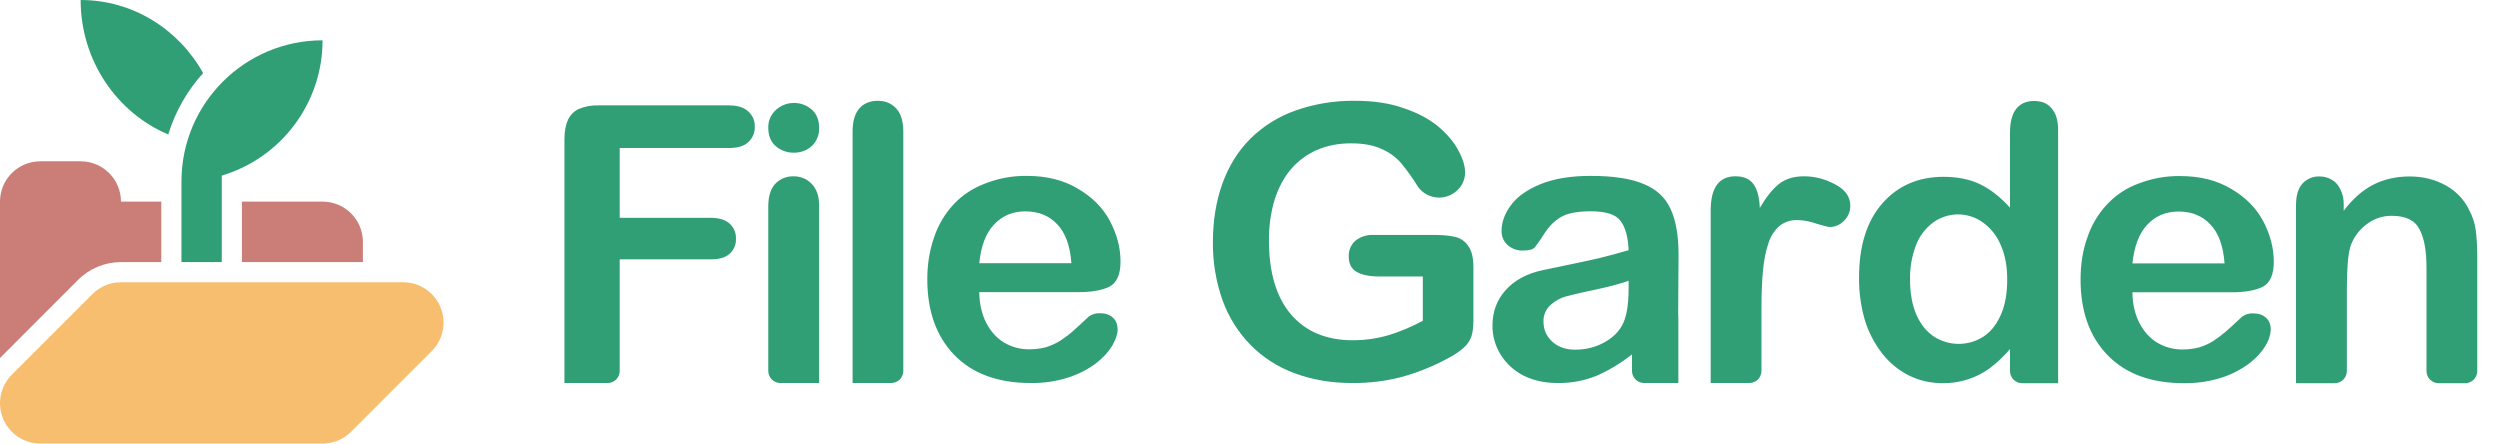
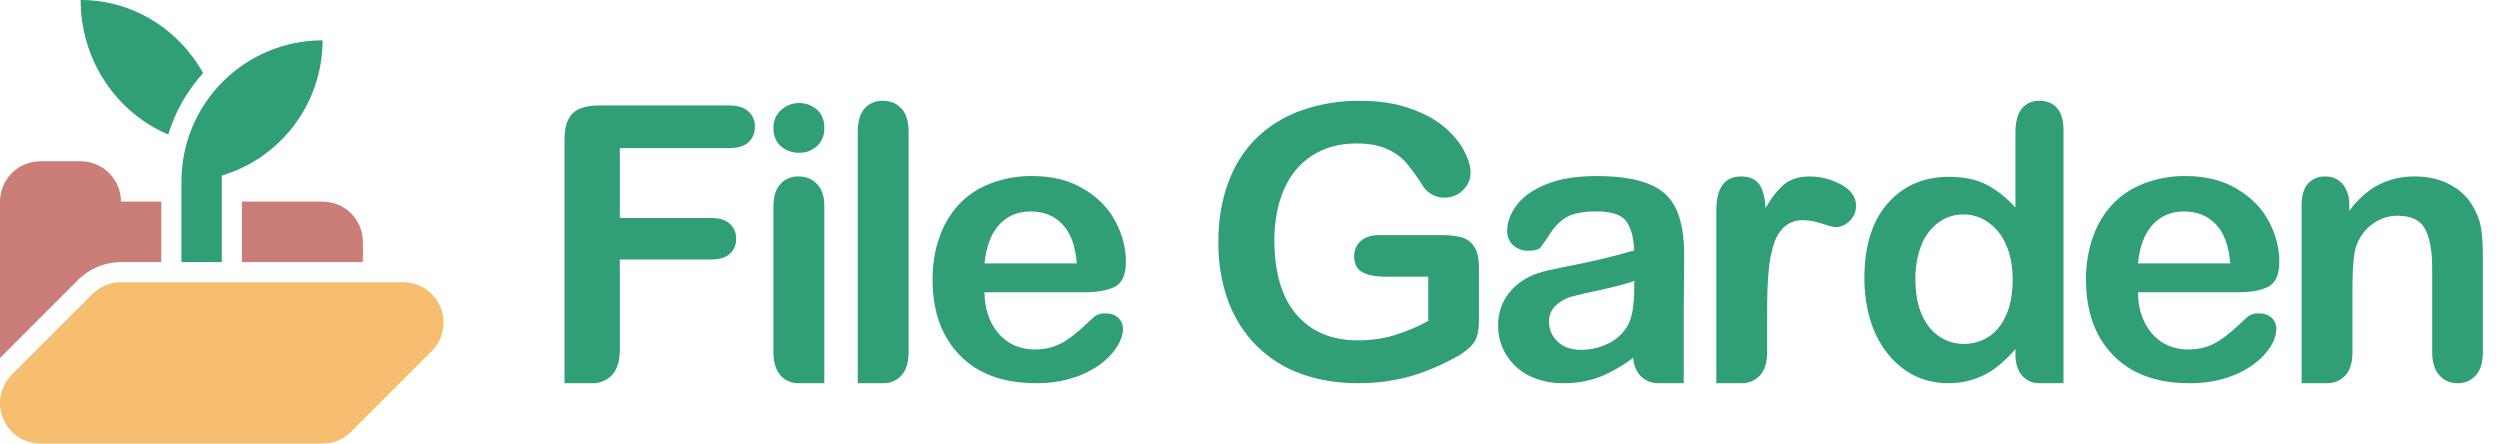
<svg xmlns="http://www.w3.org/2000/svg" viewBox="0 0 62 11">
+   <path d="M0 8.879V5a1 1 0 0 1 1-1h1a1 1 0 0 1 1 1h1v1.5H3c-.398 0-.779.158-1.061.439L0 8.879ZM6 6.5V5h2a1 1 0 0 1 1 1v.5H6Z" fill="#ca7e77" />
  <path d="M.293 9.293A1 1 0 0 0 1 11h7c.265 0 .52-.105.707-.293l2-2A1 1 0 0 0 10 7H3a.997.997 0 0 0-.707.293l-2 2Z" fill="#f6be6e" />
-   <path d="M0 8.879V5a1 1 0 0 1 1-1h1a1 1 0 0 1 1 1h1v1.5H3c-.398 0-.779.158-1.061.439L0 8.879ZM6 6.5V5h2a1 1 0 0 1 1 1v.5H6Z" fill="#ca7e77" />
-   <path d="M4.5 6.5v-2C4.5 2.568 6.068 1 8 1a3.504 3.504 0 0 1-2.5 3.355V6.5h-1Zm.538-4.687c-.392.432-.691.95-.865 1.522C2.898 2.796 2 1.505 2 0c1.299 0 2.434.73 3.038 1.813Zm8.96 7.686V3.455c0-.198.031-.357.087-.482a.554.554 0 0 1 .273-.273 1.2 1.2 0 0 1 .482-.087h3.23c.219 0 .382.05.485.15a.47.47 0 0 1 .163.379.488.488 0 0 1-.163.385c-.103.097-.266.144-.485.144h-2.701v1.731h2.26c.209 0 .363.05.466.144a.48.48 0 0 1 .157.375.475.475 0 0 1-.157.373c-.106.094-.26.137-.466.137h-2.26v2.768a.3.3 0 0 1-.3.3h-1.071Zm5.355 0a.3.3 0 0 1-.3-.3V5.126c0-.25.056-.438.169-.563.119-.125.269-.191.454-.191s.338.066.457.191.181.3.181.526v4.41h-.961Zm.335-5.713a.66.66 0 0 1-.45-.162c-.122-.107-.185-.26-.185-.457a.57.57 0 0 1 .188-.439.658.658 0 0 1 .447-.175c.166 0 .31.053.435.157.126.106.191.26.191.457a.586.586 0 0 1-.184.457.644.644 0 0 1-.442.162Zm1.456 5.713V3.264c0-.251.053-.442.166-.573.112-.128.266-.191.457-.191s.344.063.46.191c.119.128.175.319.175.573v5.935a.3.3 0 0 1-.3.3h-.958Zm5.606-2.254h-2.464c.004.285.06.539.17.758.115.219.262.382.447.494.188.11.395.166.62.166.15 0 .288-.019.41-.05a1.52 1.52 0 0 0 .366-.166c.116-.078.226-.159.323-.247.097-.085.225-.204.381-.351a.437.437 0 0 1 .279-.081c.128 0 .235.034.313.106.081.069.122.169.122.301 0 .113-.047.247-.135.401-.09.15-.225.297-.406.438a2.363 2.363 0 0 1-.68.347 2.923 2.923 0 0 1-.936.138c-.81 0-1.439-.232-1.89-.692-.448-.463-.673-1.089-.673-1.881 0-.373.056-.717.166-1.033a2.24 2.24 0 0 1 .485-.823c.213-.229.473-.401.786-.52a2.734 2.734 0 0 1 1.033-.188c.494 0 .914.107 1.264.317.354.206.62.472.795.801.175.332.263.667.263 1.008 0 .316-.091.522-.272.62-.182.09-.435.137-.767.137Zm-2.464-.717h2.285c-.031-.428-.147-.751-.35-.964-.2-.216-.466-.322-.795-.322-.313 0-.573.11-.776.329-.201.212-.323.535-.364.957Zm12.255.104v1.296c0 .172-.016.313-.05.416a.649.649 0 0 1-.191.278 1.649 1.649 0 0 1-.344.238 5.43 5.43 0 0 1-1.184.486 4.702 4.702 0 0 1-1.236.153c-.523 0-.995-.081-1.424-.241a2.968 2.968 0 0 1-1.093-.698 3.07 3.07 0 0 1-.698-1.108 4.185 4.185 0 0 1-.241-1.453c0-.525.079-1.007.235-1.446.16-.438.388-.807.695-1.114a3.023 3.023 0 0 1 1.111-.695 4.24 4.24 0 0 1 1.487-.244c.457 0 .861.059 1.211.185.351.119.636.272.855.457.216.184.382.378.491.585.113.207.169.388.169.548a.587.587 0 0 1-.194.444.647.647 0 0 1-.97-.081 5.317 5.317 0 0 0-.429-.601 1.33 1.33 0 0 0-.476-.341c-.197-.094-.45-.141-.757-.141-.32 0-.601.056-.852.166a1.796 1.796 0 0 0-.641.476c-.176.206-.31.46-.407.763a3.458 3.458 0 0 0-.138 1.002c0 .795.182 1.405.545 1.834.366.426.876.642 1.53.642.316 0 .614-.044.889-.125.282-.085.564-.204.852-.357V6.857h-1.065c-.253 0-.447-.037-.579-.116-.131-.075-.194-.206-.194-.391 0-.15.054-.275.16-.376a.66.66 0 0 1 .448-.147h1.555c.191 0 .354.019.485.05a.53.53 0 0 1 .32.229c.084.116.125.291.125.526Zm3.932 2.156a3.94 3.94 0 0 1-.887.535 2.483 2.483 0 0 1-.956.176c-.324 0-.608-.063-.855-.189a1.43 1.43 0 0 1-.563-.522 1.346 1.346 0 0 1-.199-.712c0-.345.109-.639.328-.882.219-.243.519-.407.901-.49.08-.018.279-.06.596-.125.317-.064.588-.123.813-.175.228-.056.474-.122.739-.199-.015-.332-.083-.576-.203-.73-.117-.157-.362-.235-.735-.235-.32 0-.562.044-.725.134-.16.089-.299.223-.416.402a3.787 3.787 0 0 1-.245.355c-.046.056-.148.083-.305.083a.548.548 0 0 1-.369-.134.452.452 0 0 1-.153-.351c0-.221.079-.437.236-.646.157-.21.402-.382.734-.518.333-.135.747-.203 1.243-.203.555 0 .99.066 1.307.199.318.129.541.335.67.619.133.283.199.659.199 1.127 0 .296-.002.547-.005.753v.071c0 .187-.002.393-.004.617 0 .047.001.095.004.143v1.608h-.85a.301.301 0 0 1-.3-.3v-.411Zm-.083-1.825c-.185.068-.454.14-.809.217a14.93 14.93 0 0 0-.729.166.952.952 0 0 0-.388.208.525.525 0 0 0-.185.43c0 .191.072.354.217.489.145.133.334.199.568.199.25 0 .479-.054.688-.162.213-.11.368-.252.467-.425.114-.191.171-.505.171-.942v-.18Zm2.035 2.536V5.223c0-.566.204-.851.614-.851.21 0 .36.069.451.2.094.132.144.329.153.585.15-.256.304-.453.463-.585.16-.131.373-.2.636-.2.266 0 .522.069.77.2.25.132.375.307.375.526a.497.497 0 0 1-.162.382.481.481 0 0 1-.342.15c-.047 0-.156-.028-.338-.084a1.439 1.439 0 0 0-.463-.088.682.682 0 0 0-.454.147.952.952 0 0 0-.272.432c-.066.188-.11.416-.135.682-.025.26-.037.583-.037.961v1.519a.3.3 0 0 1-.3.3h-.959Zm7.423-.841a3.232 3.232 0 0 1-.504.476 1.915 1.915 0 0 1-.535.272 1.917 1.917 0 0 1-.629.097c-.301 0-.579-.063-.839-.191a1.943 1.943 0 0 1-.664-.548 2.569 2.569 0 0 1-.432-.836 3.666 3.666 0 0 1-.141-1.039c0-.789.191-1.402.576-1.843.385-.439.892-.661 1.518-.661.364 0 .67.066.921.191.25.122.491.313.729.573V3.287c0-.257.05-.454.153-.586.104-.131.251-.197.442-.197s.338.059.438.185c.106.119.16.297.16.535v6.279h-.893a.3.3 0 0 1-.3-.3v-.545ZM47.369 6.93c0 .341.053.632.156.873.107.241.254.423.439.545a1.131 1.131 0 0 0 1.211.009c.185-.116.329-.294.438-.532.11-.238.166-.538.166-.895 0-.335-.056-.623-.166-.864a1.293 1.293 0 0 0-.444-.554 1.051 1.051 0 0 0-1.227.006 1.258 1.258 0 0 0-.426.564 2.27 2.27 0 0 0-.147.848Zm7.982.319h-2.467c.003.285.06.539.172.758.113.219.263.382.448.494.188.11.394.166.617.166.153 0 .288-.019.413-.05a1.5 1.5 0 0 0 .363-.166c.119-.078.225-.159.325-.247.097-.085.226-.204.382-.351a.428.428 0 0 1 .276-.081c.131 0 .234.034.316.106.078.069.119.169.119.301a.818.818 0 0 1-.135.401c-.087.15-.222.297-.404.438a2.397 2.397 0 0 1-.679.347 2.956 2.956 0 0 1-.939.138c-.807 0-1.44-.232-1.887-.692-.451-.463-.673-1.089-.673-1.881 0-.373.053-.717.166-1.033a2.24 2.24 0 0 1 .485-.823 2.02 2.02 0 0 1 .782-.52 2.768 2.768 0 0 1 1.036-.188c.492 0 .914.107 1.265.317.354.206.62.472.795.801.175.332.263.667.263 1.008 0 .316-.091.522-.272.62-.182.09-.439.137-.767.137Zm-2.467-.717h2.285c-.031-.428-.147-.751-.35-.964-.201-.216-.464-.322-.795-.322-.313 0-.57.11-.774.329-.2.212-.322.535-.366.957Zm4.057 2.971v-4.41c0-.241.053-.42.156-.536a.55.55 0 0 1 .432-.181c.11 0 .21.028.298.081.09.05.162.129.212.235a.785.785 0 0 1 .085.382v.153c.222-.294.463-.507.723-.641.266-.138.57-.21.911-.21.332 0 .629.075.892.219.26.144.457.347.585.613.085.154.138.32.163.498.025.179.038.407.038.686v2.811a.3.3 0 0 1-.3.3h-.659a.3.3 0 0 1-.3-.3V6.636c0-.417-.056-.733-.175-.952-.113-.222-.341-.332-.689-.332-.222 0-.428.066-.613.204a1.136 1.136 0 0 0-.407.548c-.059.187-.091.538-.091 1.051v2.048a.3.3 0 0 1-.3.3h-.961Z" fill="#309f76" />
+   <path d="M14 9.503V3.456c0-.197.029-.357.088-.48a.536.536 0 0 1 .272-.273c.127-.058.287-.088.481-.088h3.233c.219 0 .381.05.486.148a.485.485 0 0 1 .161.379c0 .16-.054.29-.161.388-.105.096-.267.143-.486.143h-2.702v1.733h2.259c.209 0 .365.047.467.143a.475.475 0 0 1 .157.374.475.475 0 0 1-.157.374c-.105.093-.261.139-.467.139h-2.259v2.231c0 .28-.063.49-.189.628a.652.652 0 0 1-.499.208H14ZM4.5 6.5v-2C4.5 2.568 6.068 1 8 1a3.504 3.504 0 0 1-2.5 3.355V6.5h-1Zm.538-4.687c-.392.432-.691.95-.865 1.522C2.898 2.796 2 1.505 2 0c1.299 0 2.434.73 3.038 1.813Zm14.767 7.69a.577.577 0 0 1-.453-.198c-.114-.133-.171-.322-.171-.569V5.129c0-.25.057-.438.171-.564a.59.59 0 0 1 .453-.189c.185 0 .337.063.457.189s.181.302.181.527v4.411h-.638Zm.014-5.714a.673.673 0 0 1-.453-.162c-.123-.108-.185-.26-.185-.457 0-.179.063-.325.19-.439a.647.647 0 0 1 .448-.176.66.66 0 0 1 .434.158c.126.104.19.257.19.457a.584.584 0 0 1-.185.457.644.644 0 0 1-.439.162Zm1.453 5.714V3.267c0-.253.056-.444.166-.573a.582.582 0 0 1 .458-.194c.191 0 .345.065.462.194.117.126.175.317.175.573v5.469c0 .256-.06.449-.18.578a.594.594 0 0 1-.457.189h-.624Zm34.216-2.254h-2.467c.003.286.06.539.171.758.114.218.263.383.448.494.188.111.394.166.619.166.151 0 .288-.017.411-.051.127-.037.248-.092.365-.166.117-.077.225-.159.324-.245.098-.086.226-.203.383-.351a.416.416 0 0 1 .277-.083c.13 0 .234.035.314.106a.38.38 0 0 1 .12.3.826.826 0 0 1-.134.402 1.594 1.594 0 0 1-.406.439 2.309 2.309 0 0 1-.679.347 2.917 2.917 0 0 1-.938.138c-.81 0-1.44-.231-1.889-.693-.45-.462-.675-1.088-.675-1.88 0-.372.056-.717.166-1.035.111-.32.273-.594.486-.822.212-.228.474-.402.785-.522a2.792 2.792 0 0 1 1.035-.185c.492 0 .914.105 1.265.314.355.207.619.475.795.804.176.33.263.665.263 1.007 0 .318-.091.524-.272.619-.182.093-.438.139-.767.139Zm-2.467-.716h2.287c-.031-.431-.148-.753-.351-.966-.201-.215-.465-.323-.795-.323-.314 0-.573.109-.776.328-.2.216-.322.536-.365.961Zm-10.457 2.97V5.226c0-.567.205-.85.614-.85.21 0 .361.066.453.198.092.133.143.328.153.587.15-.259.304-.454.461-.587.161-.132.373-.198.638-.198s.522.066.771.198c.25.133.375.308.375.527a.502.502 0 0 1-.162.383.49.49 0 0 1-.342.148c-.046 0-.159-.028-.337-.083a1.489 1.489 0 0 0-.467-.088.676.676 0 0 0-.452.148.92.92 0 0 0-.273.43 3.014 3.014 0 0 0-.134.683c-.025.262-.037.582-.037.961v1.053c0 .256-.06.449-.18.578a.605.605 0 0 1-.457.189h-.624Zm-2.061-.628a3.851 3.851 0 0 1-.778.453 2.488 2.488 0 0 1-.957.175 1.85 1.85 0 0 1-.854-.189 1.424 1.424 0 0 1-.564-.522 1.354 1.354 0 0 1-.198-.712c0-.344.109-.639.328-.882.218-.243.519-.406.9-.49.08-.018.279-.06.596-.124a16.709 16.709 0 0 0 1.553-.374c-.016-.333-.084-.576-.204-.73-.117-.157-.362-.236-.734-.236-.321 0-.562.045-.726.134-.16.089-.298.223-.415.402a4.062 4.062 0 0 1-.245.356c-.046.055-.148.083-.305.083a.554.554 0 0 1-.37-.134.457.457 0 0 1-.152-.351c0-.222.079-.438.236-.647.157-.209.401-.382.734-.517.333-.136.747-.204 1.243-.204.554 0 .99.067 1.307.199.317.129.541.336.67.619.132.283.199.659.199 1.127 0 .296-.002.547-.005.753 0 .207-.004.459-.005.688v1.751h-.623a.606.606 0 0 1-.458-.189.73.73 0 0 1-.173-.439Zm.026-1.908c-.185.068-.455.14-.809.217-.351.074-.594.13-.73.167a.955.955 0 0 0-.388.207.527.527 0 0 0-.185.43c0 .191.073.354.218.49.144.132.334.198.568.198.249 0 .479-.053.688-.161a1.11 1.11 0 0 0 .467-.425c.114-.191.171-.505.171-.943v-.18Zm10.05 2.536a.558.558 0 0 1-.429-.184c-.111-.127-.167-.305-.167-.536v-.125a3.229 3.229 0 0 1-.503.476 1.941 1.941 0 0 1-1.164.369c-.302 0-.583-.063-.841-.189a1.975 1.975 0 0 1-.665-.55 2.517 2.517 0 0 1-.43-.836 3.604 3.604 0 0 1-.143-1.039c0-.789.192-1.403.577-1.844.385-.44.892-.66 1.52-.66.363 0 .67.063.919.189.25.123.493.314.73.573V3.285c0-.258.051-.454.153-.586a.53.53 0 0 1 .443-.199c.191 0 .337.062.439.185.105.12.157.299.157.536v6.282h-.596ZM47.502 6.93c0 .342.053.633.158.873.107.241.254.422.438.545.185.121.387.181.606.181.221 0 .423-.057.605-.171.185-.117.331-.294.439-.532.11-.24.166-.539.166-.896 0-.335-.056-.623-.166-.864a1.262 1.262 0 0 0-.444-.554 1.043 1.043 0 0 0-.61-.194c-.231 0-.437.066-.619.199a1.264 1.264 0 0 0-.425.563 2.264 2.264 0 0 0-.148.85Zm9.578 2.573V5.092c0-.241.052-.419.157-.536a.541.541 0 0 1 .43-.18.544.544 0 0 1 .512.314.8.8 0 0 1 .083.383v.153c.222-.293.464-.507.726-.643a1.94 1.94 0 0 1 .91-.207c.332 0 .63.072.891.217.262.144.458.349.587.614.083.154.137.32.162.499.024.179.037.407.037.684v2.346c0 .253-.059.444-.176.573a.566.566 0 0 1-.448.194.581.581 0 0 1-.457-.198c-.117-.133-.176-.322-.176-.569V6.635c0-.416-.058-.733-.175-.952-.114-.222-.344-.333-.689-.333-.225 0-.429.068-.614.204-.185.132-.32.315-.407.549-.061.188-.092.539-.092 1.054v1.579c0 .256-.06.449-.18.578a.597.597 0 0 1-.458.189h-.623ZM26.883 7.249h-2.467c.003.286.06.539.171.758.114.218.264.383.448.494.188.111.395.166.619.166.151 0 .288-.017.411-.051.127-.037.248-.092.365-.166.117-.077.225-.159.324-.245.098-.086.226-.203.383-.351a.416.416 0 0 1 .277-.083c.13 0 .234.035.315.106a.38.38 0 0 1 .12.3c0 .114-.045.248-.134.402-.09.151-.225.298-.407.439a2.296 2.296 0 0 1-.679.347 2.917 2.917 0 0 1-.938.138c-.81 0-1.439-.231-1.889-.693-.45-.462-.675-1.088-.675-1.88 0-.372.056-.717.167-1.035a2.28 2.28 0 0 1 .485-.822c.212-.228.474-.402.785-.522a2.792 2.792 0 0 1 1.035-.185c.493 0 .915.105 1.266.314.354.207.619.475.794.804.176.33.264.665.264 1.007 0 .318-.091.524-.273.619-.182.093-.437.139-.767.139Zm-2.467-.716h2.287c-.031-.431-.148-.753-.351-.966-.2-.215-.465-.323-.795-.323-.314 0-.573.109-.776.328-.2.216-.322.536-.365.961Zm12.262.102v1.298c0 .172-.017.311-.051.415a.652.652 0 0 1-.19.278 1.68 1.68 0 0 1-.346.24c-.41.222-.804.383-1.183.485a4.745 4.745 0 0 1-1.238.152c-.52 0-.994-.08-1.423-.24a2.992 2.992 0 0 1-1.094-.697 3.105 3.105 0 0 1-.698-1.109 4.182 4.182 0 0 1-.24-1.455c0-.527.078-1.009.235-1.446.157-.438.388-.809.693-1.114a3.023 3.023 0 0 1 1.114-.697 4.235 4.235 0 0 1 1.487-.245c.456 0 .859.062 1.211.185.351.12.635.272.854.457.219.185.384.38.494.587.111.206.167.389.167.55 0 .172-.065.32-.194.443a.642.642 0 0 1-.458.18.634.634 0 0 1-.512-.263 5.594 5.594 0 0 0-.43-.601 1.399 1.399 0 0 0-.476-.342c-.197-.092-.449-.138-.757-.138-.318 0-.601.055-.85.166-.25.108-.464.267-.643.476-.175.206-.311.46-.406.762a3.43 3.43 0 0 0-.139 1.003c0 .794.182 1.406.545 1.834.367.428.877.642 1.53.642.317 0 .614-.042.891-.125a4.49 4.49 0 0 0 .85-.356V6.861h-1.062c-.256 0-.45-.039-.582-.116-.13-.077-.194-.207-.194-.392 0-.151.053-.276.161-.374.111-.099.26-.148.448-.148h1.557c.191 0 .353.017.485.051a.532.532 0 0 1 .319.226c.083.117.125.292.125.527Z" fill="#309f76" />
</svg>
